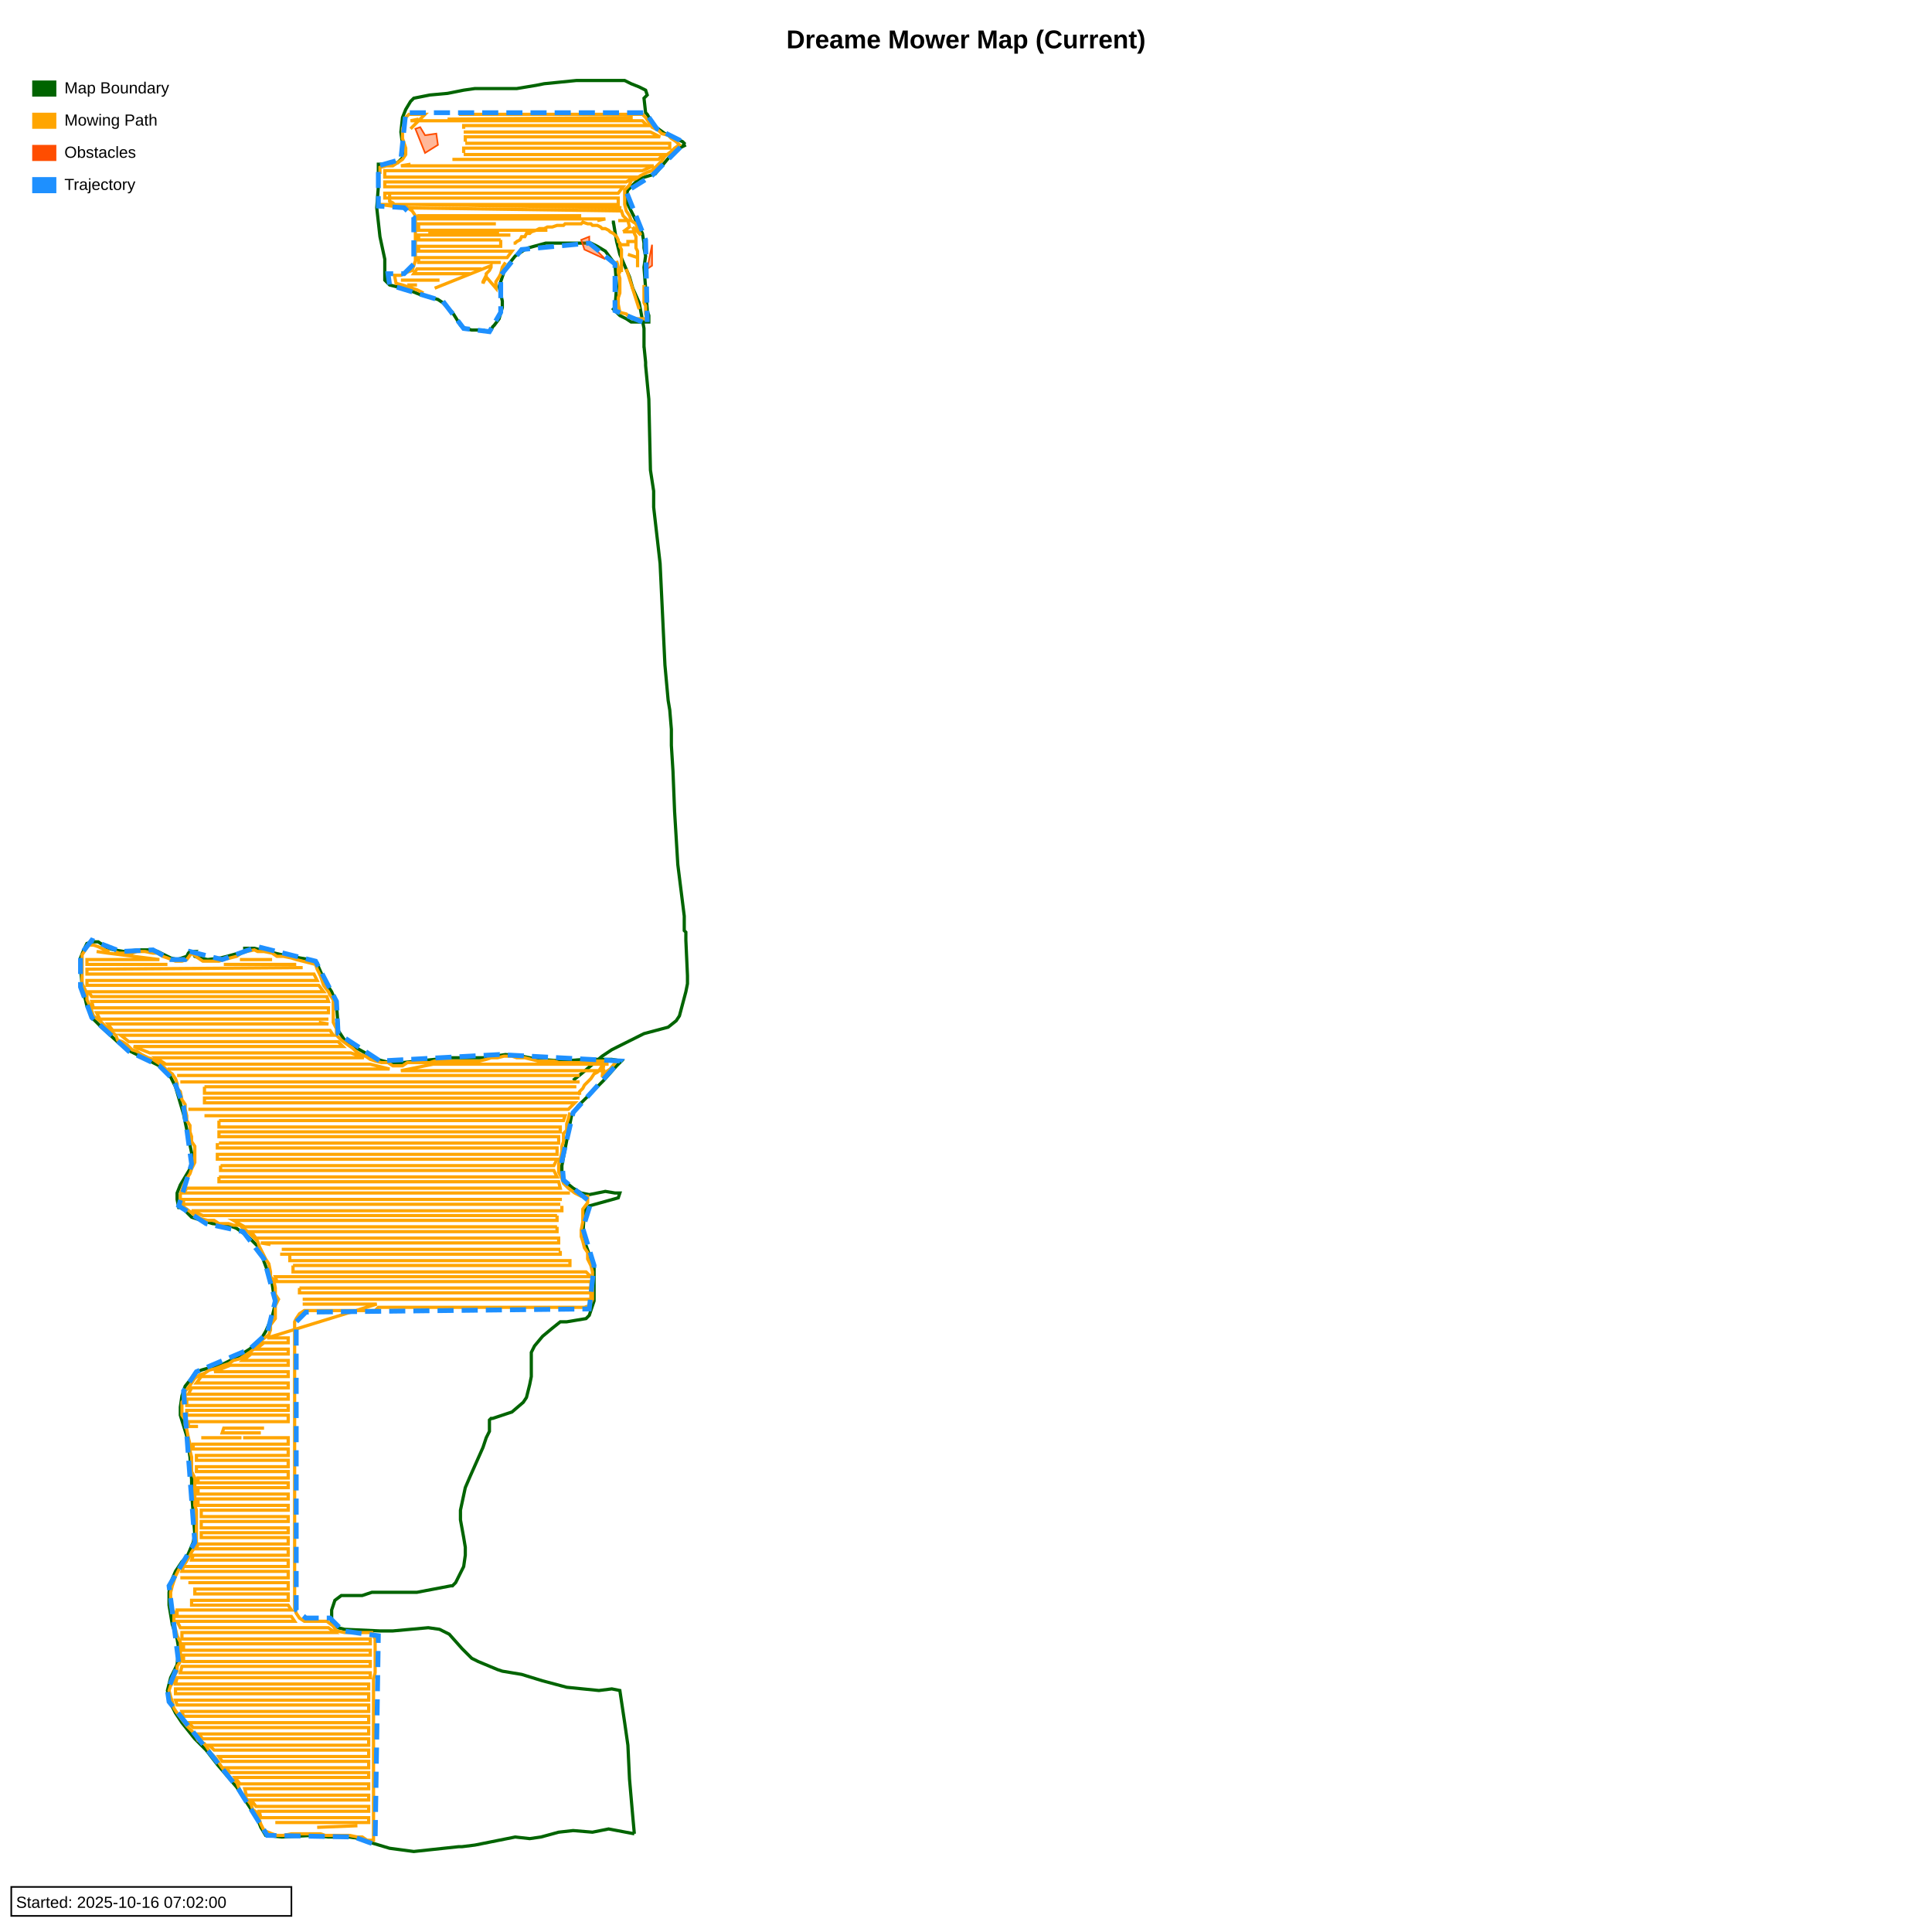
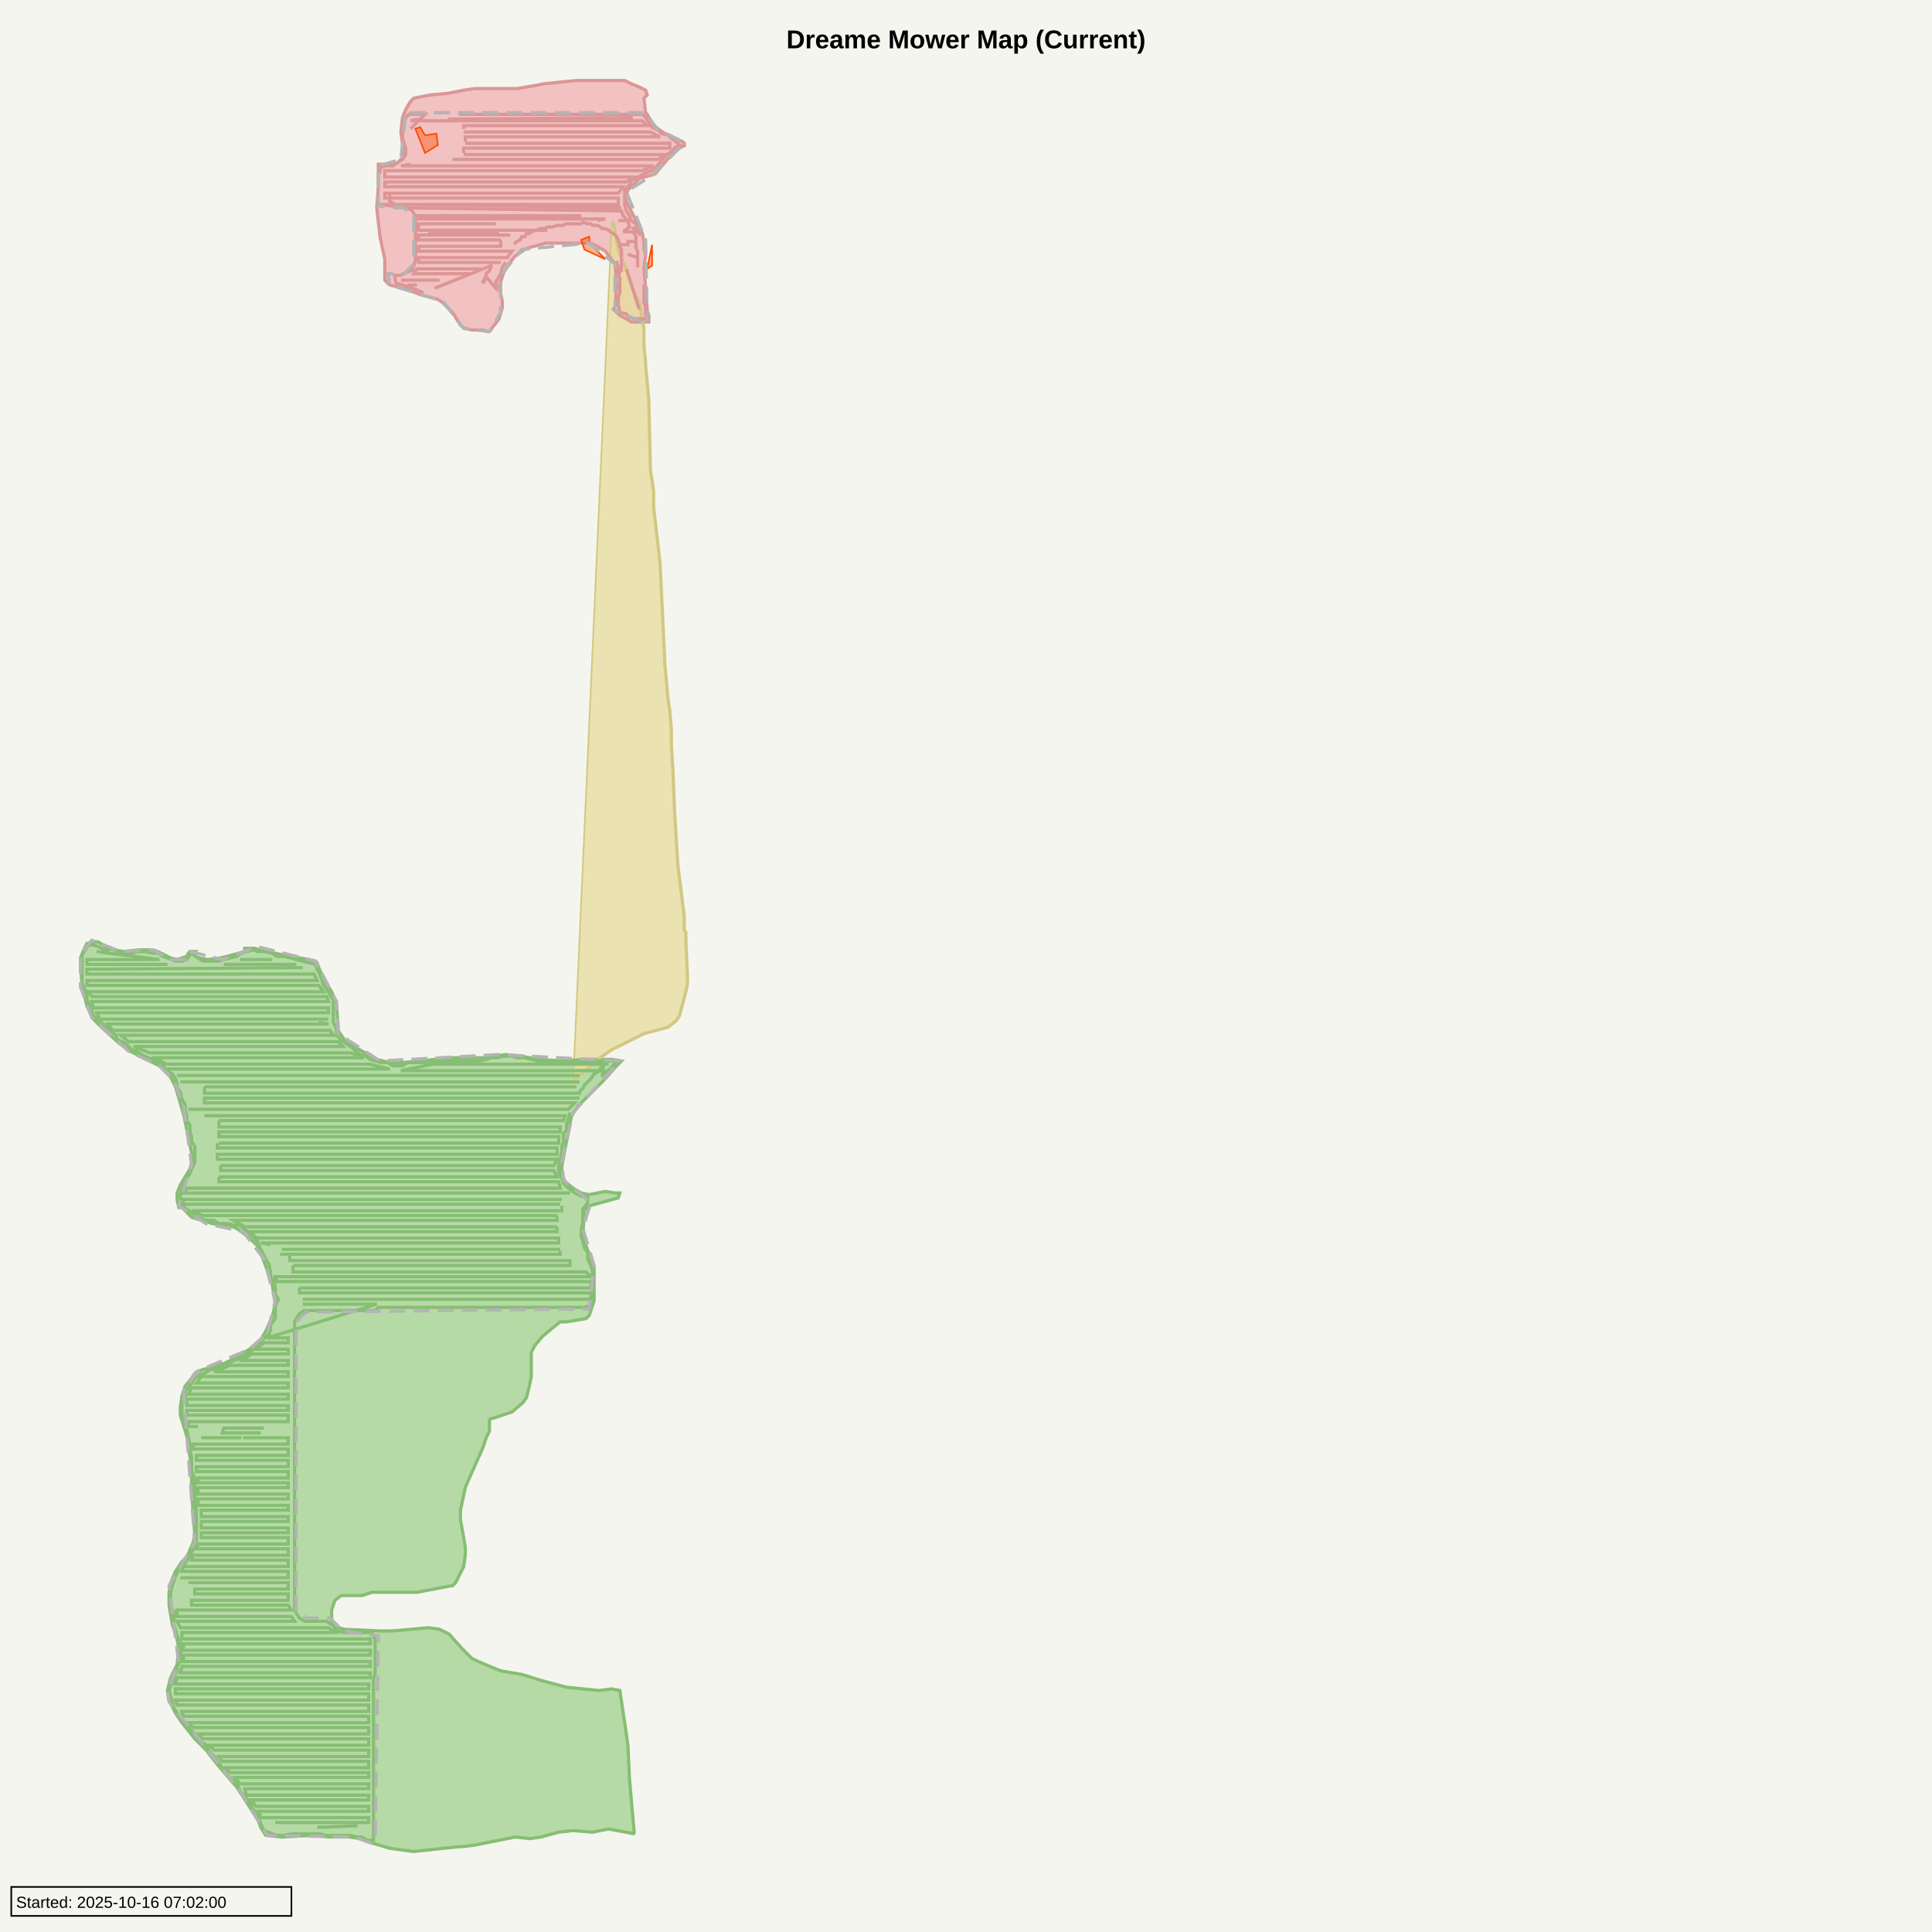
<svg xmlns="http://www.w3.org/2000/svg" width="1200" height="1200" viewBox="0 0 1200 1200">
-   <rect width="100%" height="100%" fill="#ffffff" />
-   <path d="M 394 1139 L 378 1136 L 368 1138 L 356 1137 L 347 1138 L 336 1141 L 329 1142 L 320 1141 L 295 1146 L 287 1147 L 285 1147 L 257 1150 L 242 1148 L 232 1145 L 224 1142 L 217 1141 L 204 1141 L 194 1140 L 175 1141 L 165 1140 L 162 1135 L 160 1130 L 147 1110 L 135 1096 L 128 1087 L 121 1080 L 113 1070 L 109 1064 L 105 1056 L 104 1050 L 106 1042 L 110 1034 L 111 1024 L 110 1018 L 107 1009 L 105 997 L 105 989 L 106 983 L 109 976 L 113 970 L 116 967 L 117 965 L 120 958 L 121 953 L 119 927 L 119 919 L 118 905 L 116 892 L 112 879 L 112 874 L 113 867 L 115 861 L 119 856 L 121 853 L 125 851 L 139 847 L 147 843 L 155 838 L 162 832 L 165 827 L 169 818 L 171 810 L 170 804 L 169 797 L 163 781 L 160 774 L 154 768 L 147 763 L 142 761 L 132 760 L 122 757 L 119 756 L 113 750 L 111 750 L 110 745 L 110 741 L 112 736 L 118 726 L 119 722 L 119 716 L 114 692 L 109 675 L 106 669 L 104 667 L 101 664 L 99 662 L 81 653 L 74 648 L 63 638 L 58 633 L 54 625 L 51 612 L 50 600 L 50 595 L 52 590 L 54 586 L 58 585 L 61 585 L 67 589 L 71 590 L 77 591 L 86 590 L 95 590 L 98 591 L 106 595 L 110 596 L 116 594 L 117 592 L 118 591 L 121 591 L 120 592 L 121 594 L 124 595 L 129 596 L 137 595 L 141 594 L 152 591 L 152 589 L 153 589 L 158 589 L 162 590 L 175 593 L 192 596 L 196 597 L 197 598 L 198 601 L 202 610 L 206 616 L 208 621 L 209 624 L 210 637 L 210 640 L 212 643 L 214 646 L 218 649 L 234 658 L 242 660 L 250 660 L 280 657 L 300 657 L 314 655 L 324 656 L 334 658 L 350 659 L 363 658 L 380 658 L 386 659 L 383 662 L 375 671 L 359 687 L 355 693 L 354 698 L 349 724 L 349 729 L 351 734 L 356 738 L 361 741 L 366 742 L 376 740 L 382 741 L 385 741 L 384 744 L 366 749 L 364 751 L 363 752 L 362 767 L 363 771 L 369 787 L 369 791 L 369 798 L 369 808 L 366 817 L 364 819 L 352 821 L 348 821 L 343 825 L 337 830 L 332 836 L 330 840 L 330 845 L 330 855 L 329 860 L 327 868 L 325 871 L 318 877 L 312 879 L 306 881 L 305 881 L 304 882 L 304 889 L 302 893 L 300 899 L 292 917 L 289 924 L 286 938 L 286 944 L 288 955 L 289 961 L 289 966 L 288 973 L 283 983 L 281 985 L 280 985 L 259 989 L 239 989 L 231 989 L 225 991 L 212 991 L 208 994 L 207 997 L 206 1000 L 206 1004 L 206 1007 L 207 1008 L 210 1011 L 214 1012 L 236 1013 L 244 1013 L 266 1011 L 273 1012 L 277 1014 L 279 1015 L 287 1024 L 293 1030 L 297 1032 L 309 1037 L 312 1038 L 324 1040 L 337 1044 L 352 1048 L 372 1050 L 380 1049 L 385 1050 L 388 1070 L 390 1084 L 391 1105 L 393 1128 L 394 1139 M 426 90 L 424 91 L 425 89 L 424 88 L 413 83 L 406 78 L 402 71 L 401 70 L 400 61 L 402 59 L 401 56 L 397 54 L 392 52 L 388 50 L 358 50 L 338 52 L 333 53 L 321 55 L 295 55 L 288 56 L 278 58 L 267 59 L 257 61 L 255 63 L 252 68 L 250 73 L 249 82 L 251 97 L 249 99 L 247 101 L 241 102 L 235 102 L 235 105 L 235 116 L 234 129 L 236 147 L 239 161 L 239 174 L 242 177 L 250 179 L 256 181 L 261 183 L 272 186 L 275 188 L 277 190 L 280 193 L 281 194 L 286 202 L 289 204 L 293 205 L 300 205 L 303 206 L 305 205 L 306 203 L 307 202 L 310 198 L 312 191 L 312 187 L 310 178 L 311 175 L 313 169 L 316 164 L 320 159 L 326 155 L 328 154 L 339 151 L 344 151 L 358 151 L 367 151 L 371 153 L 376 156 L 382 164 L 383 178 L 382 191 L 381 192 L 382 193 L 385 196 L 389 198 L 392 200 L 403 200 L 403 196 L 402 193 L 402 192 L 400 166 L 401 159 L 400 154 L 400 151 L 399 145 L 391 129 L 389 125 L 389 121 L 390 118 L 394 114 L 397 111 L 407 108 L 417 96 L 422 92 L 426 90 M 356 671 L 361 667 L 374 656 L 380 652 L 400 642 L 415 638 L 420 634 L 422 631 L 426 616 L 427 611 L 427 606 L 426 584 L 426 579 L 425 578 L 425 569 L 421 537 L 419 504 L 418 479 L 417 463 L 417 453 L 416 441 L 415 435 L 413 413 L 410 350 L 406 315 L 406 305 L 404 292 L 403 248 L 401 227 L 401 225 L 400 215 L 400 216 L 400 204 L 397 188 L 393 179 L 391 172 L 385 158 L 383 150 L 381 138 L 380 138" stroke="#006400" stroke-width="2" fill="none" />
-   <path d="M 378 661 L 269 661 L 249 665 L 376 665 L 370 665 M 360 668 L 110 668 L 116 668 M 112 672 L 360 672 M 358 675 L 127 675 M 127 675 L 127 679 L 361 679 L 356 679 M 360 682 L 127 682 M 127 681 L 127 685 L 357 685 L 353 689 L 117 689 L 123 689 M 127 693 L 351 693 L 350 696 L 136 696 M 136 696 L 136 700 L 348 700 L 348 703 L 135 703 M 136 702 L 136 706 L 347 706 L 347 710 L 136 710 M 135 710 L 135 713 L 346 713 L 346 717 L 136 717 M 135 716 L 135 720 L 346 720 L 344 724 L 137 724 M 137 724 L 137 727 L 344 727 L 346 731 L 136 731 M 136 731 L 136 734 L 347 734 L 348 738 L 116 738 L 114 741 L 354 741 L 349 741 M 349 745 L 114 745 L 114 748 L 348 748 M 349 749 L 349 752 L 119 752 L 126 755 L 346 755 M 346 755 L 346 758 L 145 758 L 152 762 L 346 762 M 346 762 L 346 765 L 156 765 L 159 769 L 348 769 M 347 769 L 347 772 L 162 772 L 168 773 M 175 776 L 348 776 M 348 777 L 348 779 L 174 779 M 180 779 L 180 783 L 354 783 M 354 782 L 354 786 L 182 786 M 182 786 L 182 790 L 364 790 L 367 793 L 171 793 L 172 796 L 367 796 L 367 800 L 186 800 M 186 800 L 186 803 L 367 803 L 367 807 L 188 807 M 188 806 M 188 810 L 234 810 L 166 831 L 179 831 L 179 834 L 164 834 L 159 838 L 179 838 L 179 841 L 156 841 L 151 845 L 179 845 L 179 848 L 143 848 L 133 852 L 179 852 L 179 855 L 125 855 L 122 859 L 179 859 L 179 862 L 119 862 L 117 866 L 179 866 L 179 869 L 116 869 L 116 873 L 179 873 L 179 876 L 116 876 L 116 879 L 179 879 L 179 883 L 117 883 L 117 886 L 123 886 M 151 893 L 179 893 L 179 897 L 120 897 L 120 900 L 179 900 L 179 904 L 122 904 L 122 907 L 179 907 L 179 911 L 122 911 L 122 914 L 179 914 L 179 918 L 123 918 L 123 921 L 179 921 L 179 924 L 123 924 L 123 928 L 179 928 L 179 931 L 123 931 L 123 935 L 179 935 L 179 938 L 125 938 L 125 942 L 179 942 L 179 945 L 125 945 L 125 949 L 179 949 L 179 952 L 125 952 L 125 955 L 179 955 L 179 959 L 123 959 L 122 962 L 179 962 L 179 966 L 120 966 L 119 969 L 179 969 L 179 973 L 114 973 L 113 976 L 179 976 L 179 980 L 112 980 L 117 980 M 117 983 L 179 983 L 179 987 L 121 987 M 121 986 L 121 990 L 179 990 L 179 994 L 120 994 M 119 993 L 119 997 L 179 997 L 181 1000 L 110 1000 L 110 1004 L 181 1004 L 183 1007 L 110 1007 L 112 1011 L 204 1011 L 208 1014 L 113 1014 L 113 1018 L 230 1018 L 230 1021 L 114 1021 L 114 1025 L 230 1025 L 230 1028 L 114 1028 L 114 1032 L 230 1032 L 230 1035 L 113 1035 L 112 1039 L 230 1039 L 230 1042 L 110 1042 L 109 1046 L 229 1046 L 229 1049 L 109 1049 L 109 1052 L 229 1052 L 229 1056 L 109 1056 L 110 1059 L 229 1059 L 229 1063 L 113 1063 L 114 1066 L 229 1066 L 229 1070 L 117 1070 L 120 1073 L 229 1073 L 229 1077 L 123 1077 L 126 1080 L 229 1080 L 229 1084 L 130 1084 L 133 1087 L 229 1087 L 229 1091 L 136 1091 L 138 1094 L 229 1094 L 229 1098 L 140 1098 L 143 1101 L 229 1101 L 229 1104 L 146 1104 L 149 1108 L 229 1108 L 229 1111 L 152 1111 L 153 1115 L 229 1115 L 229 1118 L 156 1118 L 159 1122 L 229 1122 L 229 1125 L 161 1125 L 162 1129 L 229 1129 L 229 1132 L 171 1132 M 197 1135 L 222 1134 M 162 890 L 138 890 L 139 887 L 164 887 M 150 893 L 125 893 M 104 664 L 242 664 L 230 661 L 103 661 L 97 657 L 226 657 L 218 654 L 93 654 L 83 650 L 213 650 L 210 647 L 80 647 L 75 643 L 207 643 L 205 640 L 70 640 L 67 636 L 204 636 L 198 635 M 204 633 L 62 633 L 60 629 L 204 629 L 204 626 L 58 626 L 57 622 L 204 622 L 203 619 L 57 619 L 55 616 L 201 616 L 198 612 L 54 612 L 54 609 L 197 609 L 195 605 L 54 605 L 54 602 L 188 601 M 184 599 L 139 599 L 145 599 M 149 596 L 169 596 L 163 596 M 165 594 M 104 599 L 54 599 L 54 596 L 99 596 L 67 592 L 60 591 M 71 591 L 74 592 L 78 592 L 82 592 L 85 591 L 90 591 L 95 592 L 98 592 L 101 594 L 104 595 L 109 597 L 113 597 L 116 596 L 119 592 L 123 595 L 126 597 L 130 597 L 136 597 L 139 596 L 143 595 L 147 594 L 150 592 L 153 591 L 158 590 L 160 591 L 164 591 L 169 592 L 172 594 L 176 594 L 181 595 L 184 596 L 188 597 L 192 598 L 196 599 L 197 602 L 199 606 L 200 609 L 201 612 L 204 616 L 205 618 L 207 621 L 207 627 L 207 631 L 207 635 L 209 639 L 209 643 L 212 646 L 216 649 L 219 651 L 221 653 L 224 655 L 227 656 L 230 658 L 233 659 L 237 660 L 241 660 L 244 662 L 250 662 L 253 660 L 257 660 L 263 660 L 267 660 L 270 659 L 276 659 L 280 659 L 284 659 L 289 659 L 294 659 L 298 659 L 302 658 L 305 657 L 309 657 L 313 656 L 318 656 L 321 657 L 326 657 L 330 658 L 334 659 L 340 659 L 344 659 L 347 660 L 352 660 L 357 660 L 360 660 L 365 659 L 369 659 L 373 659 L 378 659 L 383 659 L 379 664 L 376 666 L 374 669 L 375 661 M 375 660 L 374 662 L 372 665 L 371 666 L 369 667 L 367 670 L 366 671 L 365 672 L 364 673 L 363 674 L 362 676 L 361 677 L 360 678 L 359 680 M 354 691 L 353 695 L 352 698 L 352 702 L 350 704 L 350 709 L 349 712 L 349 715 L 348 720 L 347 723 L 347 728 L 349 732 L 350 735 L 353 738 L 357 741 L 361 743 L 365 743 L 365 747 L 362 751 L 362 755 L 362 759 L 361 764 L 361 768 L 362 771 L 363 775 L 365 778 L 365 782 L 367 786 L 368 790 L 368 794 L 368 799 L 368 803 L 368 807 L 366 811 L 363 812 L 359 812 L 353 812 L 348 812 L 344 812 L 339 812 L 334 812 L 330 812 L 324 812 L 320 812 L 315 812 L 310 812 L 306 812 L 301 812 L 296 812 L 291 812 L 287 812 L 283 812 L 279 812 L 274 812 L 268 812 L 264 812 L 260 812 L 254 812 L 250 812 L 246 812 L 240 812 L 235 812 L 233 814 L 227 814 L 222 814 L 218 814 L 212 814 L 208 814 L 204 814 L 198 814 L 194 814 L 189 814 L 186 816 L 184 819 L 183 821 L 183 827 L 183 832 L 183 836 L 183 842 L 183 846 L 183 850 L 183 856 L 183 860 L 183 865 L 183 871 L 183 875 L 183 879 L 183 885 L 183 889 L 183 894 L 183 899 L 183 904 L 183 908 L 183 914 L 183 918 L 183 923 L 183 928 L 183 933 L 183 937 L 183 943 L 183 947 L 183 951 L 183 956 L 183 960 L 183 964 L 183 970 L 183 974 L 183 979 L 183 985 L 183 989 L 183 993 L 183 999 L 184 1002 L 186 1005 L 189 1007 L 194 1007 L 198 1007 L 203 1007 L 207 1010 L 209 1013 L 214 1014 L 218 1014 L 222 1014 L 227 1014 L 231 1014 L 233 1018 L 233 1022 L 233 1026 L 233 1030 L 233 1035 L 233 1039 L 232 1043 L 232 1048 L 232 1052 L 232 1057 L 232 1063 L 232 1067 L 232 1071 L 232 1077 L 232 1081 L 232 1086 L 232 1091 L 232 1096 L 232 1100 L 232 1106 L 232 1110 L 232 1115 L 232 1120 L 232 1125 L 232 1129 L 232 1135 L 232 1139 L 232 1143 L 228 1143 L 225 1141 L 222 1141 L 217 1140 L 212 1140 L 208 1140 L 202 1140 L 199 1139 L 195 1139 L 189 1139 L 185 1139 L 181 1139 L 176 1140 L 172 1140 L 169 1139 L 164 1137 L 162 1133 L 161 1130 L 160 1126 L 157 1124 L 156 1121 L 153 1117 L 151 1115 L 149 1112 L 147 1107 L 144 1105 L 141 1102 L 138 1098 L 136 1095 L 134 1092 L 131 1089 L 129 1086 L 127 1083 L 123 1081 L 121 1077 L 118 1074 L 116 1072 L 113 1068 L 110 1064 L 108 1061 L 107 1057 L 106 1054 L 105 1050 L 106 1047 L 108 1044 L 108 1041 L 110 1038 L 110 1035 L 112 1032 L 112 1028 L 112 1024 L 112 1020 L 110 1016 L 109 1012 L 108 1009 L 108 1005 L 108 1001 L 106 998 L 106 994 L 106 989 L 107 985 L 108 982 L 109 979 L 111 975 L 112 973 L 115 971 L 117 968 L 119 964 L 121 961 L 122 959 L 122 953 L 122 949 L 122 944 L 122 938 L 121 935 L 121 931 L 121 926 L 121 922 L 121 918 L 119 914 L 119 910 L 119 905 L 118 901 L 118 897 L 117 893 L 116 888 L 115 885 L 115 882 L 113 879 L 113 875 L 113 871 L 115 868 L 115 864 L 117 862 L 119 859 L 121 856 L 124 854 L 127 853 L 130 851 L 134 850 L 139 848 L 142 847 L 145 845 L 149 844 L 152 842 L 155 840 L 159 837 L 162 834 L 163 832 L 167 829 L 168 826 L 168 823 L 171 819 L 171 816 L 171 811 L 173 807 L 171 804 L 171 800 L 170 795 L 168 793 L 168 790 L 167 785 L 165 782 L 164 780 L 162 776 L 161 774 L 160 771 L 157 768 L 154 765 L 151 763 L 149 761 L 145 761 L 142 760 L 136 760 L 133 758 L 129 758 L 125 757 L 123 756 L 120 754 L 116 751 L 113 749 L 112 746 L 112 742 L 113 739 L 114 736 L 116 732 L 118 729 L 119 726 L 121 722 L 121 716 L 121 712 L 119 709 L 119 706 L 118 703 L 118 699 L 116 696 L 116 693 L 115 689 L 115 686 L 113 683 L 112 678 L 110 676 L 110 673 L 109 670 L 107 667 L 104 665 L 101 662 L 98 660 L 95 658 L 92 657 L 88 655 L 85 653 L 82 652 L 79 649 L 76 647 L 73 646 L 72 643 L 68 640 L 65 637 L 62 634 L 58 631 L 57 628 L 56 625 L 54 621 L 54 618 L 53 615 L 51 611 L 51 607 L 51 603 L 51 597 L 51 593 L 53 590 L 55 587 L 58 587 L 61 588 L 65 590 L 68 591 M 397 192 L 389 167 M 396 160 L 390 158 M 390 152 L 390 151 M 396 150 L 389 150 M 389 150 M 391 152 L 386 152 M 393 144 L 387 144 M 387 144 L 391 141 L 390 137 L 384 137 M 390 137 L 387 134 L 386 131 L 245 129 M 239 127 L 384 127 L 384 123 L 239 123 L 239 120 L 384 120 L 387 116 L 239 116 L 239 113 L 389 113 L 394 110 L 239 110 L 239 106 L 399 106 L 406 103 L 249 103 L 255 102 M 281 99 L 409 99 L 412 96 L 288 96 M 288 95 L 288 92 L 416 92 L 416 89 L 289 89 M 289 88 L 289 85 L 410 85 L 404 82 L 288 82 M 288 80 L 288 78 L 402 78 L 399 75 L 255 75 L 260 74 M 278 74 L 393 73 M 386 129 L 257 127 M 259 136 L 376 136 L 371 137 M 308 139 L 260 139 L 260 143 L 340 143 M 310 144 L 266 144 M 259 134 L 361 134 M 317 146 L 260 146 L 260 149 L 311 149 M 311 149 L 311 153 L 260 153 L 260 156 L 318 156 L 315 160 L 260 160 L 260 163 L 311 163 L 305 163 M 299 167 L 259 167 L 257 170 L 292 170 M 292 170 M 273 174 L 249 174 L 255 174 M 253 177 L 259 177 M 296 191 M 296 191 M 263 182 L 259 180 L 256 179 L 253 178 L 250 177 L 246 176 L 245 171 L 249 171 L 253 169 L 256 168 L 258 162 L 258 157 L 258 151 L 258 147 L 258 143 L 258 138 L 258 134 L 256 131 L 253 129 L 250 127 L 248 127 L 244 127 L 240 127 L 236 127 L 251 129 M 251 129 L 249 129 L 247 128 L 248 129 L 250 129 L 248 129 L 246 128 L 245 127 L 244 126 L 242 125 L 242 122 L 242 120 M 236 108 L 236 104 L 240 103 L 244 103 L 247 101 L 250 99 L 252 96 L 252 92 L 251 89 L 250 86 L 250 80 L 251 77 L 252 73 L 254 71 L 257 71 L 264 71 L 255 80 M 285 71 L 289 71 L 292 71 L 296 71 L 302 71 L 306 71 L 311 71 L 313 71 L 318 71 L 321 71 L 325 71 L 328 71 L 331 71 L 334 71 L 338 71 L 341 71 L 344 71 L 348 71 L 352 71 L 357 71 L 360 71 L 364 71 L 367 71 L 371 71 L 375 71 L 380 71 L 384 71 L 387 71 L 390 71 L 394 71 L 399 71 L 401 73 L 403 76 L 405 79 L 409 81 L 411 83 L 415 84 L 417 86 L 420 88 L 422 90 L 419 92 L 417 94 L 413 97 L 411 100 L 408 103 L 405 106 L 402 107 L 398 109 L 395 111 L 392 112 L 391 115 L 388 118 L 388 123 L 388 127 L 389 131 L 391 134 L 392 137 L 395 139 L 396 142 L 398 146 L 393 141 M 393 141 L 394 144 L 394 145 L 395 147 L 395 149 L 395 151 L 395 154 L 396 156 L 396 160 L 396 162 L 396 164 L 396 166 M 400 177 L 400 183 L 400 188 L 401 190 L 401 195 L 402 198 L 398 198 L 394 198 L 391 197 L 389 195 L 385 194 L 384 189 L 384 185 L 385 182 L 385 177 L 385 173 L 384 169 L 384 166 L 383 162 L 385 170 M 386 169 L 386 167 L 386 165 L 386 161 L 386 159 L 386 156 L 386 155 L 385 153 L 385 151 L 384 150 L 384 149 L 383 147 L 381 145 L 379 144 L 378 143 L 376 142 L 374 142 L 373 141 L 371 140 L 368 140 L 367 139 L 365 139 L 362 138 L 361 139 L 358 139 L 355 139 L 353 139 L 351 139 L 350 140 L 348 140 L 346 140 L 343 141 L 340 141 L 338 142 L 335 142 L 333 143 L 330 144 L 329 145 L 327 145 L 326 147 L 324 147 L 323 149 L 321 150 L 320 151 L 319 151 M 314 163 L 312 166 L 311 170 L 310 172 L 308 175 L 308 179 L 302 172 M 302 173 L 301 174 L 300 176 L 300 175 L 301 173 L 302 171 L 302 170 L 304 168 L 305 166 L 305 165 L 270 179" stroke="#ffa500" stroke-width="2" fill="none" />
+   <rect width="100%" height="100%" fill="#f5f5f0" />
+   <polygon points="394,1139 378,1136 368,1138 356,1137 347,1138 336,1141 329,1142 320,1141 295,1146 287,1147 285,1147 257,1150 242,1148 232,1145 224,1142 217,1141 204,1141 194,1140 175,1141 165,1140 162,1135 160,1130 147,1110 135,1096 128,1087 121,1080 113,1070 109,1064 105,1056 104,1050 106,1042 110,1034 111,1024 110,1018 107,1009 105,997 105,989 106,983 109,976 113,970 116,967 117,965 120,958 121,953 119,927 119,919 118,905 116,892 112,879 112,874 113,867 115,861 119,856 121,853 125,851 139,847 147,843 155,838 162,832 165,827 169,818 171,810 170,804 169,797 163,781 160,774 154,768 147,763 142,761 132,760 122,757 119,756 113,750 111,750 110,745 110,741 112,736 118,726 119,722 119,716 114,692 109,675 106,669 104,667 101,664 99,662 81,653 74,648 63,638 58,633 54,625 51,612 50,600 50,595 52,590 54,586 58,585 61,585 67,589 71,590 77,591 86,590 95,590 98,591 106,595 110,596 116,594 117,592 118,591 121,591 120,592 121,594 124,595 129,596 137,595 141,594 152,591 152,589 153,589 158,589 162,590 175,593 192,596 196,597 197,598 198,601 202,610 206,616 208,621 209,624 210,637 210,640 212,643 214,646 218,649 234,658 242,660 250,660 280,657 300,657 314,655 324,656 334,658 350,659 363,658 380,658 386,659 383,662 375,671 359,687 355,693 354,698 349,724 349,729 351,734 356,738 361,741 366,742 376,740 382,741 385,741 384,744 366,749 364,751 363,752 362,767 363,771 369,787 369,791 369,798 369,808 366,817 364,819 352,821 348,821 343,825 337,830 332,836 330,840 330,845 330,855 329,860 327,868 325,871 318,877 312,879 306,881 305,881 304,882 304,889 302,893 300,899 292,917 289,924 286,938 286,944 288,955 289,961 289,966 288,973 283,983 281,985 280,985 259,989 239,989 231,989 225,991 212,991 208,994 207,997 206,1000 206,1004 206,1007 207,1008 210,1011 214,1012 236,1013 244,1013 266,1011 273,1012 277,1014 279,1015 287,1024 293,1030 297,1032 309,1037 312,1038 324,1040 337,1044 352,1048 372,1050 380,1049 385,1050 388,1070 390,1084 391,1105 393,1128 394,1139" fill="#a4d291c8" stroke="#86be73" />
+   <polygon points="426,90 424,91 425,89 424,88 413,83 406,78 402,71 401,70 400,61 402,59 401,56 397,54 392,52 388,50 358,50 338,52 333,53 321,55 295,55 288,56 278,58 267,59 257,61 255,63 252,68 250,73 249,82 251,97 249,99 247,101 241,102 235,102 235,105 235,116 234,129 236,147 239,161 239,174 242,177 250,179 256,181 261,183 272,186 275,188 277,190 280,193 281,194 286,202 289,204 293,205 300,205 303,206 305,205 306,203 307,202 310,198 312,191 312,187 310,178 311,175 313,169 316,164 320,159 326,155 328,154 339,151 344,151 358,151 367,151 371,153 376,156 382,164 383,178 382,191 381,192 382,193 385,196 389,198 392,200 403,200 403,196 402,193 402,192 400,166 401,159 400,154 400,151 399,145 391,129 389,125 389,121 390,118 394,114 397,111 407,108 417,96 422,92 426,90" fill="#f0b4b4c8" stroke="#dc9696" />
+   <polygon points="356,671 361,667 374,656 380,652 400,642 415,638 420,634 422,631 426,616 427,611 427,606 426,584 426,579 425,578 425,569 421,537 419,504 418,479 417,463 417,453 416,441 415,435 413,413 410,350 406,315 406,305 404,292 403,248 401,227 401,225 400,215 400,216 400,204 397,188 393,179 391,172 385,158 383,150 381,138 380,138" fill="#e6dca0c8" stroke="#d2c882" />
+   <path d="M 394 1139 L 378 1136 L 368 1138 L 356 1137 L 347 1138 L 336 1141 L 329 1142 L 320 1141 L 295 1146 L 287 1147 L 285 1147 L 257 1150 L 242 1148 L 232 1145 L 224 1142 L 217 1141 L 204 1141 L 194 1140 L 175 1141 L 165 1140 L 162 1135 L 160 1130 L 147 1110 L 135 1096 L 128 1087 L 121 1080 L 113 1070 L 109 1064 L 105 1056 L 104 1050 L 106 1042 L 110 1034 L 111 1024 L 110 1018 L 107 1009 L 105 997 L 105 989 L 106 983 L 109 976 L 113 970 L 116 967 L 117 965 L 120 958 L 121 953 L 119 927 L 119 919 L 118 905 L 116 892 L 112 879 L 112 874 L 113 867 L 115 861 L 119 856 L 121 853 L 125 851 L 139 847 L 147 843 L 155 838 L 162 832 L 165 827 L 169 818 L 171 810 L 170 804 L 169 797 L 163 781 L 160 774 L 154 768 L 147 763 L 142 761 L 132 760 L 122 757 L 119 756 L 113 750 L 111 750 L 110 745 L 110 741 L 112 736 L 118 726 L 119 722 L 119 716 L 114 692 L 109 675 L 106 669 L 104 667 L 101 664 L 99 662 L 81 653 L 74 648 L 63 638 L 58 633 L 54 625 L 51 612 L 50 600 L 50 595 L 52 590 L 54 586 L 58 585 L 61 585 L 67 589 L 71 590 L 77 591 L 86 590 L 95 590 L 98 591 L 106 595 L 110 596 L 116 594 L 117 592 L 118 591 L 121 591 L 120 592 L 121 594 L 124 595 L 129 596 L 137 595 L 141 594 L 152 591 L 152 589 L 153 589 L 158 589 L 162 590 L 175 593 L 192 596 L 196 597 L 197 598 L 198 601 L 202 610 L 206 616 L 208 621 L 209 624 L 210 637 L 210 640 L 212 643 L 214 646 L 218 649 L 234 658 L 242 660 L 250 660 L 280 657 L 300 657 L 314 655 L 324 656 L 334 658 L 350 659 L 363 658 L 380 658 L 386 659 L 383 662 L 375 671 L 359 687 L 355 693 L 354 698 L 349 724 L 349 729 L 351 734 L 356 738 L 361 741 L 366 742 L 376 740 L 382 741 L 385 741 L 384 744 L 366 749 L 364 751 L 363 752 L 362 767 L 363 771 L 369 787 L 369 791 L 369 798 L 369 808 L 366 817 L 364 819 L 352 821 L 348 821 L 343 825 L 337 830 L 332 836 L 330 840 L 330 845 L 330 855 L 329 860 L 327 868 L 325 871 L 318 877 L 312 879 L 306 881 L 305 881 L 304 882 L 304 889 L 302 893 L 300 899 L 292 917 L 289 924 L 286 938 L 286 944 L 288 955 L 289 961 L 289 966 L 288 973 L 283 983 L 281 985 L 280 985 L 259 989 L 239 989 L 231 989 L 225 991 L 212 991 L 208 994 L 207 997 L 206 1000 L 206 1004 L 206 1007 L 207 1008 L 210 1011 L 214 1012 L 236 1013 L 244 1013 L 266 1011 L 273 1012 L 277 1014 L 279 1015 L 287 1024 L 293 1030 L 297 1032 L 309 1037 L 312 1038 L 324 1040 L 337 1044 L 352 1048 L 372 1050 L 380 1049 L 385 1050 L 388 1070 L 390 1084 L 391 1105 L 393 1128 L 394 1139" stroke="#86be73" stroke-width="2" fill="none" />
+   <path d="M 426 90 L 424 91 L 425 89 L 424 88 L 413 83 L 406 78 L 402 71 L 401 70 L 400 61 L 402 59 L 401 56 L 397 54 L 392 52 L 388 50 L 358 50 L 338 52 L 333 53 L 321 55 L 295 55 L 288 56 L 278 58 L 267 59 L 257 61 L 255 63 L 252 68 L 250 73 L 249 82 L 251 97 L 249 99 L 247 101 L 241 102 L 235 102 L 235 105 L 235 116 L 234 129 L 236 147 L 239 161 L 239 174 L 242 177 L 250 179 L 256 181 L 261 183 L 272 186 L 275 188 L 277 190 L 280 193 L 281 194 L 286 202 L 289 204 L 293 205 L 300 205 L 303 206 L 305 205 L 306 203 L 307 202 L 310 198 L 312 191 L 312 187 L 310 178 L 311 175 L 313 169 L 316 164 L 320 159 L 326 155 L 328 154 L 339 151 L 344 151 L 358 151 L 367 151 L 371 153 L 376 156 L 382 164 L 383 178 L 382 191 L 381 192 L 382 193 L 385 196 L 389 198 L 392 200 L 403 200 L 403 196 L 402 193 L 402 192 L 400 166 L 401 159 L 400 154 L 400 151 L 399 145 L 391 129 L 389 125 L 389 121 L 390 118 L 394 114 L 397 111 L 407 108 L 417 96 L 422 92 L 426 90" stroke="#dc9696" stroke-width="2" fill="none" />
+   <path d="M 356 671 L 361 667 L 374 656 L 380 652 L 400 642 L 415 638 L 420 634 L 422 631 L 426 616 L 427 611 L 427 606 L 426 584 L 426 579 L 425 578 L 425 569 L 421 537 L 419 504 L 418 479 L 417 463 L 417 453 L 416 441 L 415 435 L 413 413 L 410 350 L 406 315 L 406 305 L 404 292 L 403 248 L 401 227 L 401 225 L 400 215 L 400 216 L 400 204 L 397 188 L 393 179 L 391 172 L 385 158 L 383 150 L 381 138 L 380 138" stroke="#d2c882" stroke-width="2" fill="none" />
+   <path d="M 378 661 L 269 661 L 249 665 L 376 665 L 370 665 M 360 668 L 110 668 L 116 668 M 112 672 L 360 672 M 358 675 L 127 675 M 127 675 L 127 679 L 361 679 L 356 679 M 360 682 L 127 682 M 127 681 L 127 685 L 357 685 L 353 689 L 117 689 L 123 689 M 127 693 L 351 693 L 350 696 L 136 696 M 136 696 L 136 700 L 348 700 L 348 703 L 135 703 M 136 702 L 136 706 L 347 706 L 347 710 L 136 710 M 135 710 L 135 713 L 346 713 L 346 717 L 136 717 M 135 716 L 135 720 L 346 720 L 344 724 L 137 724 M 137 724 L 137 727 L 344 727 L 346 731 L 136 731 M 136 731 L 136 734 L 347 734 L 348 738 L 116 738 L 114 741 L 354 741 L 349 741 M 349 745 L 114 745 L 114 748 L 348 748 M 349 749 L 349 752 L 119 752 L 126 755 L 346 755 M 346 755 L 346 758 L 145 758 L 152 762 L 346 762 M 346 762 L 346 765 L 156 765 L 159 769 L 348 769 M 347 769 L 347 772 L 162 772 L 168 773 M 175 776 L 348 776 M 348 777 L 348 779 L 174 779 M 180 779 L 180 783 L 354 783 M 354 782 L 354 786 L 182 786 M 182 786 L 182 790 L 364 790 L 367 793 L 171 793 L 172 796 L 367 796 L 367 800 L 186 800 M 186 800 L 186 803 L 367 803 L 367 807 L 188 807 M 188 806 M 188 810 L 234 810 L 166 831 L 179 831 L 179 834 L 164 834 L 159 838 L 179 838 L 179 841 L 156 841 L 151 845 L 179 845 L 179 848 L 143 848 L 133 852 L 179 852 L 179 855 L 125 855 L 122 859 L 179 859 L 179 862 L 119 862 L 117 866 L 179 866 L 179 869 L 116 869 L 116 873 L 179 873 L 179 876 L 116 876 L 116 879 L 179 879 L 179 883 L 117 883 L 117 886 L 123 886 M 151 893 L 179 893 L 179 897 L 120 897 L 120 900 L 179 900 L 179 904 L 122 904 L 122 907 L 179 907 L 179 911 L 122 911 L 122 914 L 179 914 L 179 918 L 123 918 L 123 921 L 179 921 L 179 924 L 123 924 L 123 928 L 179 928 L 179 931 L 123 931 L 123 935 L 179 935 L 179 938 L 125 938 L 125 942 L 179 942 L 179 945 L 125 945 L 125 949 L 179 949 L 179 952 L 125 952 L 125 955 L 179 955 L 179 959 L 123 959 L 122 962 L 179 962 L 179 966 L 120 966 L 119 969 L 179 969 L 179 973 L 114 973 L 113 976 L 179 976 L 179 980 L 112 980 L 117 980 M 117 983 L 179 983 L 179 987 L 121 987 M 121 986 L 121 990 L 179 990 L 179 994 L 120 994 M 119 993 L 119 997 L 179 997 L 181 1000 L 110 1000 L 110 1004 L 181 1004 L 183 1007 L 110 1007 L 112 1011 L 204 1011 L 208 1014 L 113 1014 L 113 1018 L 230 1018 L 230 1021 L 114 1021 L 114 1025 L 230 1025 L 230 1028 L 114 1028 L 114 1032 L 230 1032 L 230 1035 L 113 1035 L 112 1039 L 230 1039 L 230 1042 L 110 1042 L 109 1046 L 229 1046 L 229 1049 L 109 1049 L 109 1052 L 229 1052 L 229 1056 L 109 1056 L 110 1059 L 229 1059 L 229 1063 L 113 1063 L 114 1066 L 229 1066 L 229 1070 L 117 1070 L 120 1073 L 229 1073 L 229 1077 L 123 1077 L 126 1080 L 229 1080 L 229 1084 L 130 1084 L 133 1087 L 229 1087 L 229 1091 L 136 1091 L 138 1094 L 229 1094 L 229 1098 L 140 1098 L 143 1101 L 229 1101 L 229 1104 L 146 1104 L 149 1108 L 229 1108 L 229 1111 L 152 1111 L 153 1115 L 229 1115 L 229 1118 L 156 1118 L 159 1122 L 229 1122 L 229 1125 L 161 1125 L 162 1129 L 229 1129 L 229 1132 L 171 1132 M 197 1135 L 222 1134 M 162 890 L 138 890 L 139 887 L 164 887 M 150 893 L 125 893 M 104 664 L 242 664 L 230 661 L 103 661 L 97 657 L 226 657 L 218 654 L 93 654 L 83 650 L 213 650 L 210 647 L 80 647 L 75 643 L 207 643 L 205 640 L 70 640 L 67 636 L 204 636 L 198 635 M 204 633 L 62 633 L 60 629 L 204 629 L 204 626 L 58 626 L 57 622 L 204 622 L 203 619 L 57 619 L 55 616 L 201 616 L 198 612 L 54 612 L 54 609 L 197 609 L 195 605 L 54 605 L 54 602 L 188 601 M 184 599 L 139 599 L 145 599 M 149 596 L 169 596 L 163 596 M 165 594 M 104 599 L 54 599 L 54 596 L 99 596 L 67 592 L 60 591 M 71 591 L 74 592 L 78 592 L 82 592 L 85 591 L 90 591 L 95 592 L 98 592 L 101 594 L 104 595 L 109 597 L 113 597 L 116 596 L 119 592 L 123 595 L 126 597 L 130 597 L 136 597 L 139 596 L 143 595 L 147 594 L 150 592 L 153 591 L 158 590 L 160 591 L 164 591 L 169 592 L 172 594 L 176 594 L 181 595 L 184 596 L 188 597 L 192 598 L 196 599 L 197 602 L 199 606 L 200 609 L 201 612 L 204 616 L 205 618 L 207 621 L 207 627 L 207 631 L 207 635 L 209 639 L 209 643 L 212 646 L 216 649 L 219 651 L 221 653 L 224 655 L 227 656 L 230 658 L 233 659 L 237 660 L 241 660 L 244 662 L 250 662 L 253 660 L 257 660 L 263 660 L 267 660 L 270 659 L 276 659 L 280 659 L 284 659 L 289 659 L 294 659 L 298 659 L 302 658 L 305 657 L 309 657 L 313 656 L 318 656 L 321 657 L 326 657 L 330 658 L 334 659 L 340 659 L 344 659 L 347 660 L 352 660 L 357 660 L 360 660 L 365 659 L 369 659 L 373 659 L 378 659 L 383 659 L 379 664 L 376 666 L 374 669 L 375 661 M 375 660 L 374 662 L 372 665 L 371 666 L 369 667 L 367 670 L 366 671 L 365 672 L 364 673 L 363 674 L 362 676 L 361 677 L 360 678 L 359 680 M 354 691 L 353 695 L 352 698 L 352 702 L 350 704 L 350 709 L 349 712 L 349 715 L 348 720 L 347 723 L 347 728 L 349 732 L 350 735 L 353 738 L 357 741 L 361 743 L 365 743 L 365 747 L 362 751 L 362 755 L 362 759 L 361 764 L 361 768 L 362 771 L 363 775 L 365 778 L 365 782 L 367 786 L 368 790 L 368 794 L 368 799 L 368 803 L 368 807 L 366 811 L 363 812 L 359 812 L 353 812 L 348 812 L 344 812 L 339 812 L 334 812 L 330 812 L 324 812 L 320 812 L 315 812 L 310 812 L 306 812 L 301 812 L 296 812 L 291 812 L 287 812 L 283 812 L 279 812 L 274 812 L 268 812 L 264 812 L 260 812 L 254 812 L 250 812 L 246 812 L 240 812 L 235 812 L 233 814 L 227 814 L 222 814 L 218 814 L 212 814 L 208 814 L 204 814 L 198 814 L 194 814 L 189 814 L 186 816 L 184 819 L 183 821 L 183 827 L 183 832 L 183 836 L 183 842 L 183 846 L 183 850 L 183 856 L 183 860 L 183 865 L 183 871 L 183 875 L 183 879 L 183 885 L 183 889 L 183 894 L 183 899 L 183 904 L 183 908 L 183 914 L 183 918 L 183 923 L 183 928 L 183 933 L 183 937 L 183 943 L 183 947 L 183 951 L 183 956 L 183 960 L 183 964 L 183 970 L 183 974 L 183 979 L 183 985 L 183 989 L 183 993 L 183 999 L 184 1002 L 186 1005 L 189 1007 L 194 1007 L 198 1007 L 203 1007 L 207 1010 L 209 1013 L 214 1014 L 218 1014 L 222 1014 L 227 1014 L 231 1014 L 233 1018 L 233 1022 L 233 1026 L 233 1030 L 233 1035 L 233 1039 L 232 1043 L 232 1048 L 232 1052 L 232 1057 L 232 1063 L 232 1067 L 232 1071 L 232 1077 L 232 1081 L 232 1086 L 232 1091 L 232 1096 L 232 1100 L 232 1106 L 232 1110 L 232 1115 L 232 1120 L 232 1125 L 232 1129 L 232 1135 L 232 1139 L 232 1143 L 228 1143 L 225 1141 L 222 1141 L 217 1140 L 212 1140 L 208 1140 L 202 1140 L 199 1139 L 195 1139 L 189 1139 L 185 1139 L 181 1139 L 176 1140 L 172 1140 L 169 1139 L 164 1137 L 162 1133 L 161 1130 L 160 1126 L 157 1124 L 156 1121 L 153 1117 L 151 1115 L 149 1112 L 147 1107 L 144 1105 L 141 1102 L 138 1098 L 136 1095 L 134 1092 L 131 1089 L 129 1086 L 127 1083 L 123 1081 L 121 1077 L 118 1074 L 116 1072 L 113 1068 L 110 1064 L 108 1061 L 107 1057 L 106 1054 L 105 1050 L 106 1047 L 108 1044 L 108 1041 L 110 1038 L 110 1035 L 112 1032 L 112 1028 L 112 1024 L 112 1020 L 110 1016 L 109 1012 L 108 1009 L 108 1005 L 108 1001 L 106 998 L 106 994 L 106 989 L 107 985 L 108 982 L 109 979 L 111 975 L 112 973 L 115 971 L 117 968 L 119 964 L 121 961 L 122 959 L 122 953 L 122 949 L 122 944 L 122 938 L 121 935 L 121 931 L 121 926 L 121 922 L 121 918 L 119 914 L 119 910 L 119 905 L 118 901 L 118 897 L 117 893 L 116 888 L 115 885 L 115 882 L 113 879 L 113 875 L 113 871 L 115 868 L 115 864 L 117 862 L 119 859 L 121 856 L 124 854 L 127 853 L 130 851 L 134 850 L 139 848 L 142 847 L 145 845 L 149 844 L 152 842 L 155 840 L 159 837 L 162 834 L 163 832 L 167 829 L 168 826 L 168 823 L 171 819 L 171 816 L 171 811 L 173 807 L 171 804 L 171 800 L 170 795 L 168 793 L 168 790 L 167 785 L 165 782 L 164 780 L 162 776 L 161 774 L 160 771 L 157 768 L 154 765 L 151 763 L 149 761 L 145 761 L 142 760 L 136 760 L 133 758 L 129 758 L 125 757 L 123 756 L 120 754 L 116 751 L 113 749 L 112 746 L 112 742 L 113 739 L 114 736 L 116 732 L 118 729 L 119 726 L 121 722 L 121 716 L 121 712 L 119 709 L 119 706 L 118 703 L 118 699 L 116 696 L 116 693 L 115 689 L 115 686 L 113 683 L 112 678 L 110 676 L 110 673 L 109 670 L 107 667 L 104 665 L 101 662 L 98 660 L 95 658 L 92 657 L 88 655 L 85 653 L 82 652 L 79 649 L 76 647 L 73 646 L 72 643 L 68 640 L 65 637 L 62 634 L 58 631 L 57 628 L 56 625 L 54 621 L 54 618 L 53 615 L 51 611 L 51 607 L 51 603 L 51 597 L 51 593 L 53 590 L 55 587 L 58 587 L 61 588 L 65 590 L 68 591" stroke="#86be73" stroke-width="2" fill="none" />
+   <path d="M 397 192 L 389 167 M 396 160 L 390 158 M 390 152 L 390 151 M 396 150 L 389 150 M 389 150 M 391 152 L 386 152 M 393 144 L 387 144 M 387 144 L 391 141 L 390 137 L 384 137 M 390 137 L 387 134 L 386 131 L 245 129 M 239 127 L 384 127 L 384 123 L 239 123 L 239 120 L 384 120 L 387 116 L 239 116 L 239 113 L 389 113 L 394 110 L 239 110 L 239 106 L 399 106 L 406 103 L 249 103 L 255 102 M 281 99 L 409 99 L 412 96 L 288 96 M 288 95 L 288 92 L 416 92 L 416 89 L 289 89 M 289 88 L 289 85 L 410 85 L 404 82 L 288 82 M 288 80 L 288 78 L 402 78 L 399 75 L 255 75 L 260 74 M 278 74 L 393 73 M 386 129 L 257 127 M 259 136 L 376 136 L 371 137 M 308 139 L 260 139 L 260 143 L 340 143 M 310 144 L 266 144 M 259 134 L 361 134 M 317 146 L 260 146 L 260 149 L 311 149 M 311 149 L 311 153 L 260 153 L 260 156 L 318 156 L 315 160 L 260 160 L 260 163 L 311 163 L 305 163 M 299 167 L 259 167 L 257 170 L 292 170 M 292 170 M 273 174 L 249 174 L 255 174 M 253 177 L 259 177 M 296 191 M 296 191 M 263 182 L 259 180 L 256 179 L 253 178 L 250 177 L 246 176 L 245 171 L 249 171 L 253 169 L 256 168 L 258 162 L 258 157 L 258 151 L 258 147 L 258 143 L 258 138 L 258 134 L 256 131 L 253 129 L 250 127 L 248 127 L 244 127 L 240 127 L 236 127 L 251 129 M 251 129 L 249 129 L 247 128 L 248 129 L 250 129 L 248 129 L 246 128 L 245 127 L 244 126 L 242 125 L 242 122 L 242 120 M 236 108 L 236 104 L 240 103 L 244 103 L 247 101 L 250 99 L 252 96 L 252 92 L 251 89 L 250 86 L 250 80 L 251 77 L 252 73 L 254 71 L 257 71 L 264 71 L 255 80 M 285 71 L 289 71 L 292 71 L 296 71 L 302 71 L 306 71 L 311 71 L 313 71 L 318 71 L 321 71 L 325 71 L 328 71 L 331 71 L 334 71 L 338 71 L 341 71 L 344 71 L 348 71 L 352 71 L 357 71 L 360 71 L 364 71 L 367 71 L 371 71 L 375 71 L 380 71 L 384 71 L 387 71 L 390 71 L 394 71 L 399 71 L 401 73 L 403 76 L 405 79 L 409 81 L 411 83 L 415 84 L 417 86 L 420 88 L 422 90 L 419 92 L 417 94 L 413 97 L 411 100 L 408 103 L 405 106 L 402 107 L 398 109 L 395 111 L 392 112 L 391 115 L 388 118 L 388 123 L 388 127 L 389 131 L 391 134 L 392 137 L 395 139 L 396 142 L 398 146 L 393 141 M 393 141 L 394 144 L 394 145 L 395 147 L 395 149 L 395 151 L 395 154 L 396 156 L 396 160 L 396 162 L 396 164 L 396 166 M 400 177 L 400 183 L 400 188 L 401 190 L 401 195 L 402 198 L 398 198 L 394 198 L 391 197 L 389 195 L 385 194 L 384 189 L 384 185 L 385 182 L 385 177 L 385 173 L 384 169 L 384 166 L 383 162 L 385 170 M 386 169 L 386 167 L 386 165 L 386 161 L 386 159 L 386 156 L 386 155 L 385 153 L 385 151 L 384 150 L 384 149 L 383 147 L 381 145 L 379 144 L 378 143 L 376 142 L 374 142 L 373 141 L 371 140 L 368 140 L 367 139 L 365 139 L 362 138 L 361 139 L 358 139 L 355 139 L 353 139 L 351 139 L 350 140 L 348 140 L 346 140 L 343 141 L 340 141 L 338 142 L 335 142 L 333 143 L 330 144 L 329 145 L 327 145 L 326 147 L 324 147 L 323 149 L 321 150 L 320 151 L 319 151 M 314 163 L 312 166 L 311 170 L 310 172 L 308 175 L 308 179 L 302 172 M 302 173 L 301 174 L 300 176 L 300 175 L 301 173 L 302 171 L 302 170 L 304 168 L 305 166 L 305 165 L 270 179" stroke="#dc9696" stroke-width="2" fill="none" />
  <polygon points="272,90 264,95 258,80 261,79 264,84 271,83" fill="#ff4d0065" stroke="#ff4d00" />
  <polygon points="376,161 363,155 361,149 366,147 366,151" fill="#ff4d0065" stroke="#ff4d00" />
  <polygon points="402,167 405,152 405,165" fill="#ff4d0065" stroke="#ff4d00" />
-   <path d="M 231 1145 L 220 1141 L 166 1140 L 148 1111 L 105 1057 L 104 1050 L 111 1033 L 105 985 L 121 958 L 114 864 L 122 852 L 155 838 L 166 828 L 171 808 L 164 782 L 151 765 L 128 760 L 111 749 L 119 723 L 114 687 L 108 671 L 99 662 L 80 653 L 57 632 L 50 613 L 50 593 L 57 584 L 75 591 L 95 590 L 106 596 L 115 596 L 118 591 L 138 596 L 160 588 L 196 597 L 209 622 L 210 642 L 236 659 L 310 655 L 385 659 L 356 691 L 349 721 L 350 733 L 367 747 L 362 763 L 369 786 L 366 813 L 190 815 L 184 821 L 184 1000 L 190 1005 L 205 1005 L 213 1013 L 235 1016 L 233 1144" stroke="#1e90ff" stroke-width="3" stroke-dasharray="10,5" fill="none" />
-   <path d="M 399 200 L 382 193 L 382 164 L 366 151 L 324 155 L 311 171 L 311 194 L 304 206 L 288 204 L 275 187 L 242 177 L 241 170 L 251 170 L 257 164 L 257 135 L 251 129 L 235 128 L 235 103 L 249 99 L 252 70 L 401 70 L 408 80 L 422 87 L 424 90 L 405 109 L 389 119 L 401 149 L 402 200" stroke="#1e90ff" stroke-width="3" stroke-dasharray="10,5" fill="none" />
+   <path d="M 231 1145 L 220 1141 L 166 1140 L 148 1111 L 105 1057 L 104 1050 L 111 1033 L 105 985 L 121 958 L 114 864 L 122 852 L 155 838 L 166 828 L 171 808 L 164 782 L 151 765 L 128 760 L 111 749 L 119 723 L 114 687 L 108 671 L 99 662 L 80 653 L 57 632 L 50 613 L 50 593 L 57 584 L 75 591 L 95 590 L 106 596 L 115 596 L 118 591 L 138 596 L 160 588 L 196 597 L 209 622 L 210 642 L 236 659 L 310 655 L 385 659 L 356 691 L 349 721 L 350 733 L 367 747 L 362 763 L 369 786 L 366 813 L 190 815 L 184 821 L 184 1000 L 190 1005 L 205 1005 L 213 1013 L 235 1016 L 233 1144" stroke="#b4b4b4" stroke-width="2" stroke-dasharray="10,5" fill="none" />
+   <path d="M 399 200 L 382 193 L 382 164 L 366 151 L 324 155 L 311 171 L 311 194 L 304 206 L 288 204 L 275 187 L 242 177 L 241 170 L 251 170 L 257 164 L 257 135 L 251 129 L 235 128 L 235 103 L 249 99 L 252 70 L 401 70 L 408 80 L 422 87 L 424 90 L 405 109 L 389 119 L 401 149 L 402 200" stroke="#b4b4b4" stroke-width="2" stroke-dasharray="10,5" fill="none" />
  <text x="600" y="30" font-family="Arial, sans-serif" font-size="16" font-weight="bold" fill="#000000" text-anchor="middle">Dreame Mower Map (Current)</text>
-   <rect x="20" y="50" width="15" height="10" fill="#006400" />
-   <text x="40" y="58" font-family="Arial, sans-serif" font-size="10" fill="#000000">Map Boundary</text>
-   <rect x="20" y="70" width="15" height="10" fill="#ffa500" />
-   <text x="40" y="78" font-family="Arial, sans-serif" font-size="10" fill="#000000">Mowing Path</text>
-   <rect x="20" y="90" width="15" height="10" fill="#ff4d00" />
-   <text x="40" y="98" font-family="Arial, sans-serif" font-size="10" fill="#000000">Obstacles</text>
-   <rect x="20" y="110" width="15" height="10" fill="#1e90ff" />
-   <text x="40" y="118" font-family="Arial, sans-serif" font-size="10" fill="#000000">Trajectory</text>
  <g>
-     <rect x="7" y="1172" width="174.0" height="18" fill="#ffffff" stroke="#000000" />
+     <rect x="7" y="1172" width="174.0" height="18" fill="#f5f5f0" stroke="#000000" />
    <text x="10" y="1185" font-family="Arial, sans-serif" font-size="10" fill="#000000">Started: 2025-10-16 07:02:00</text>
  </g>
</svg>
